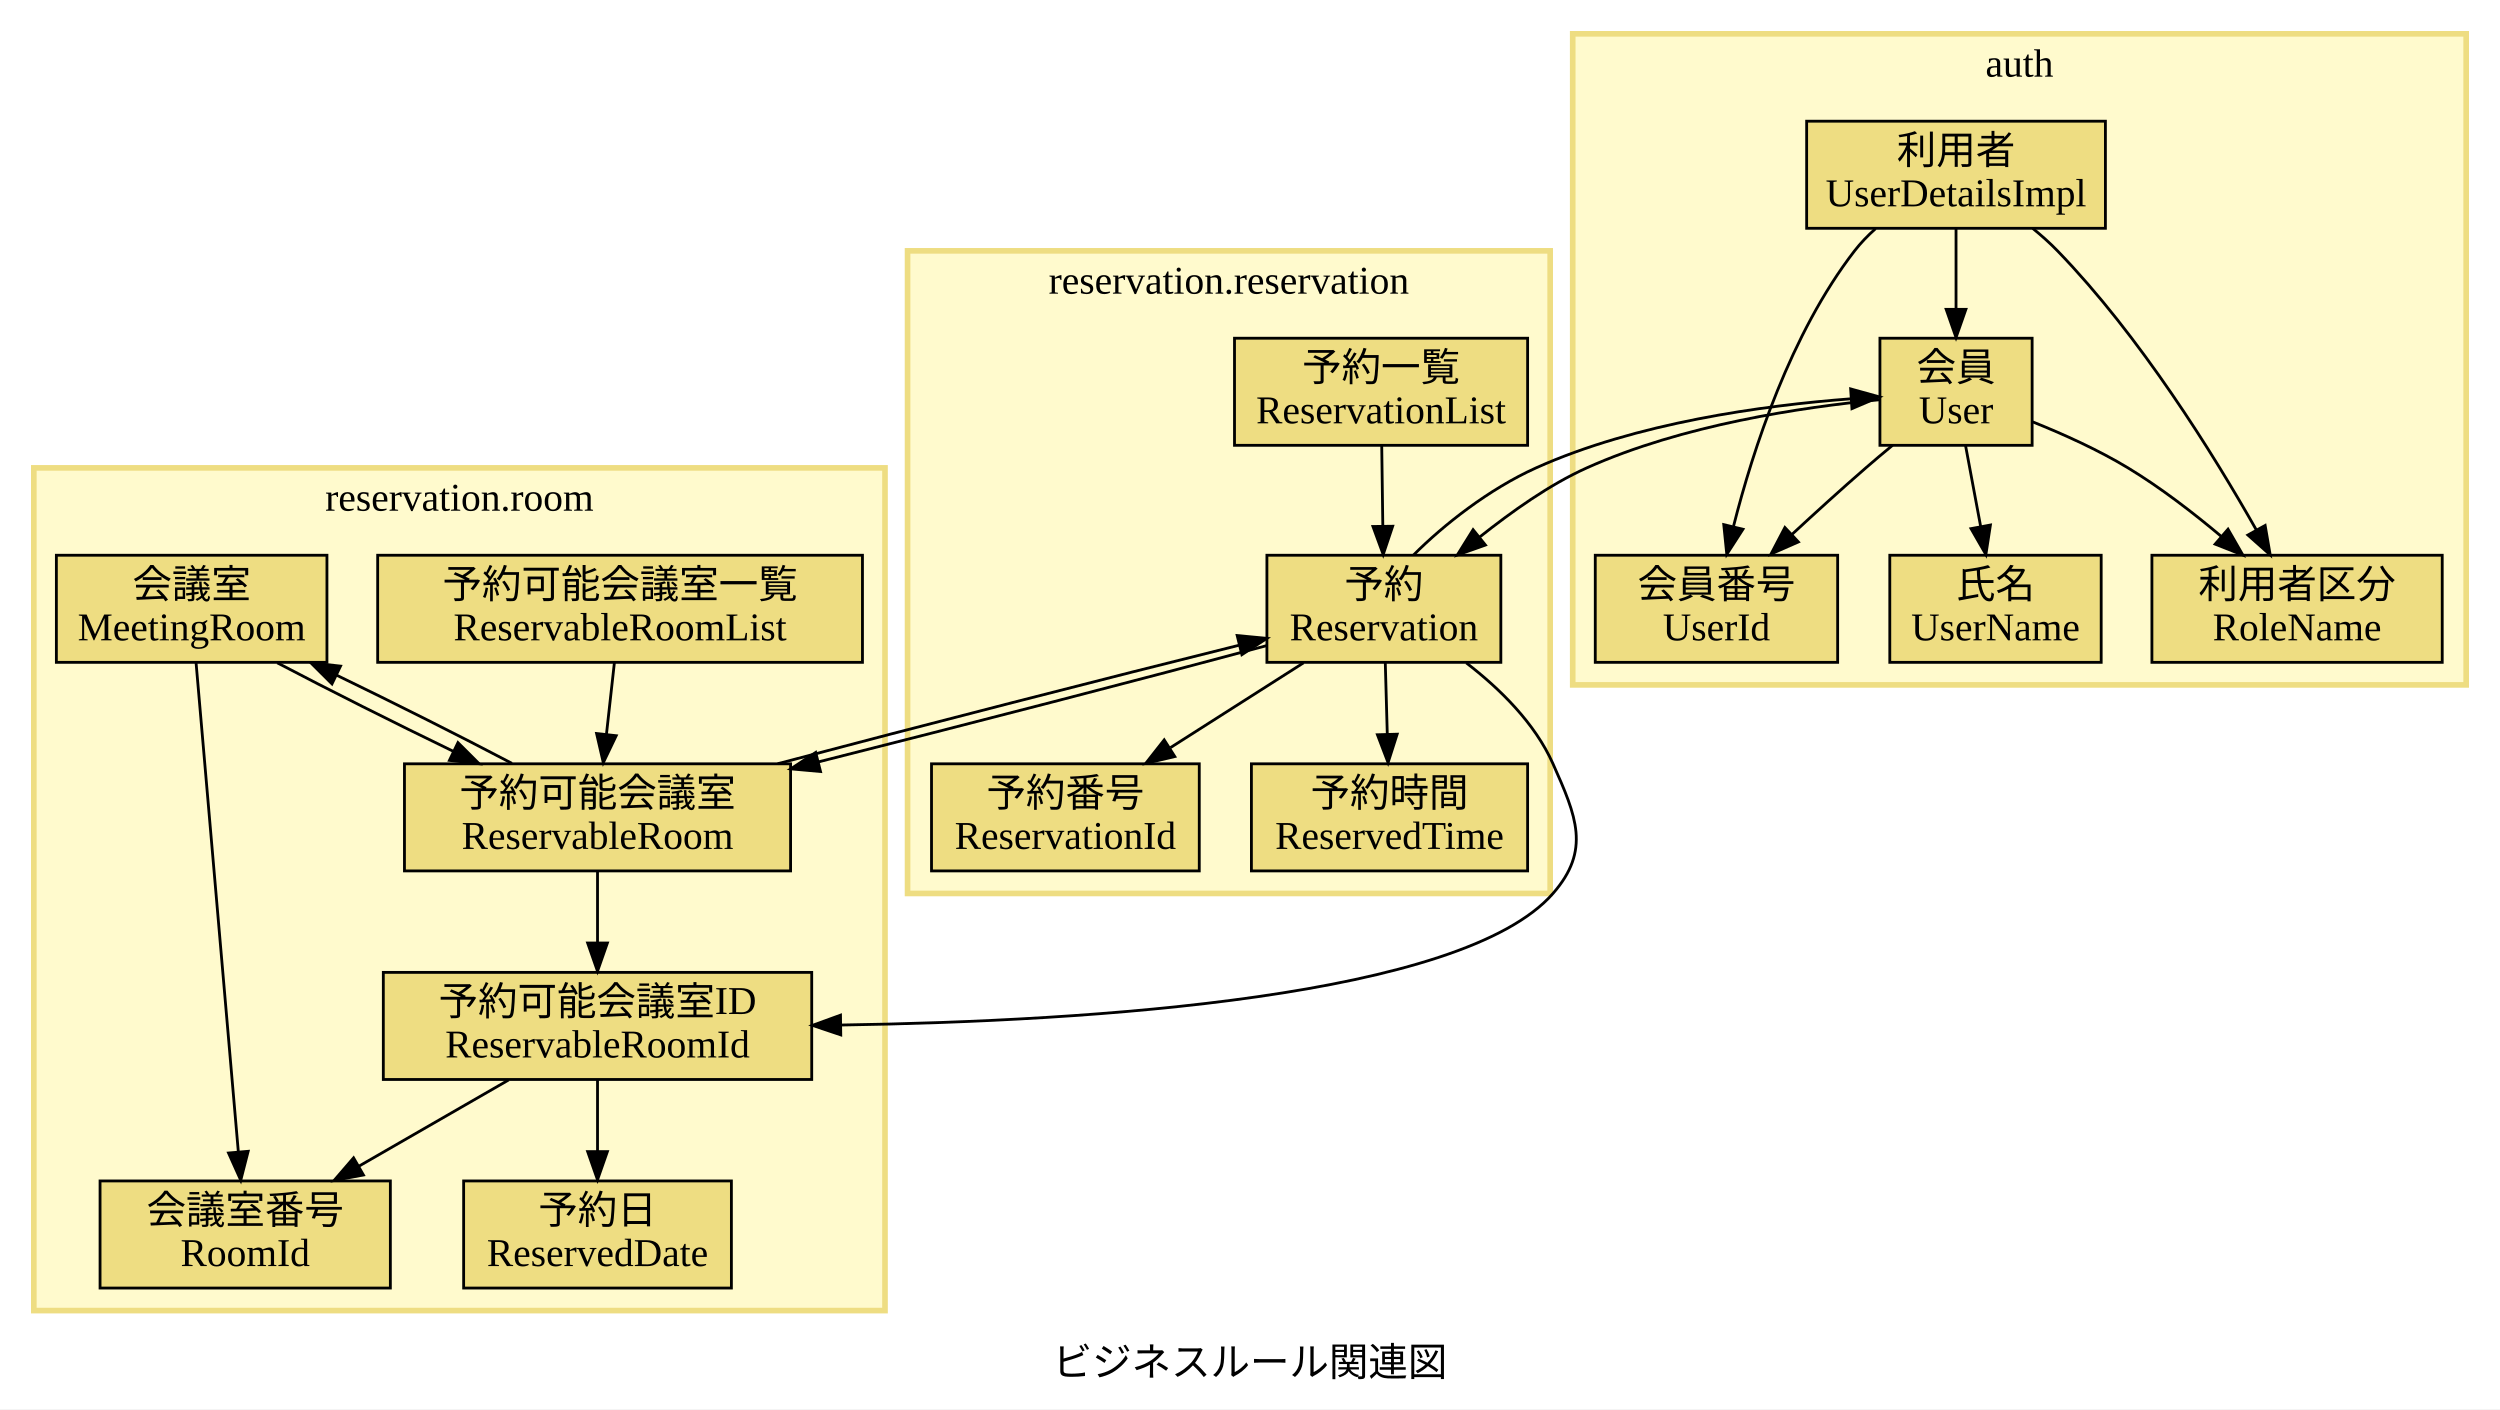
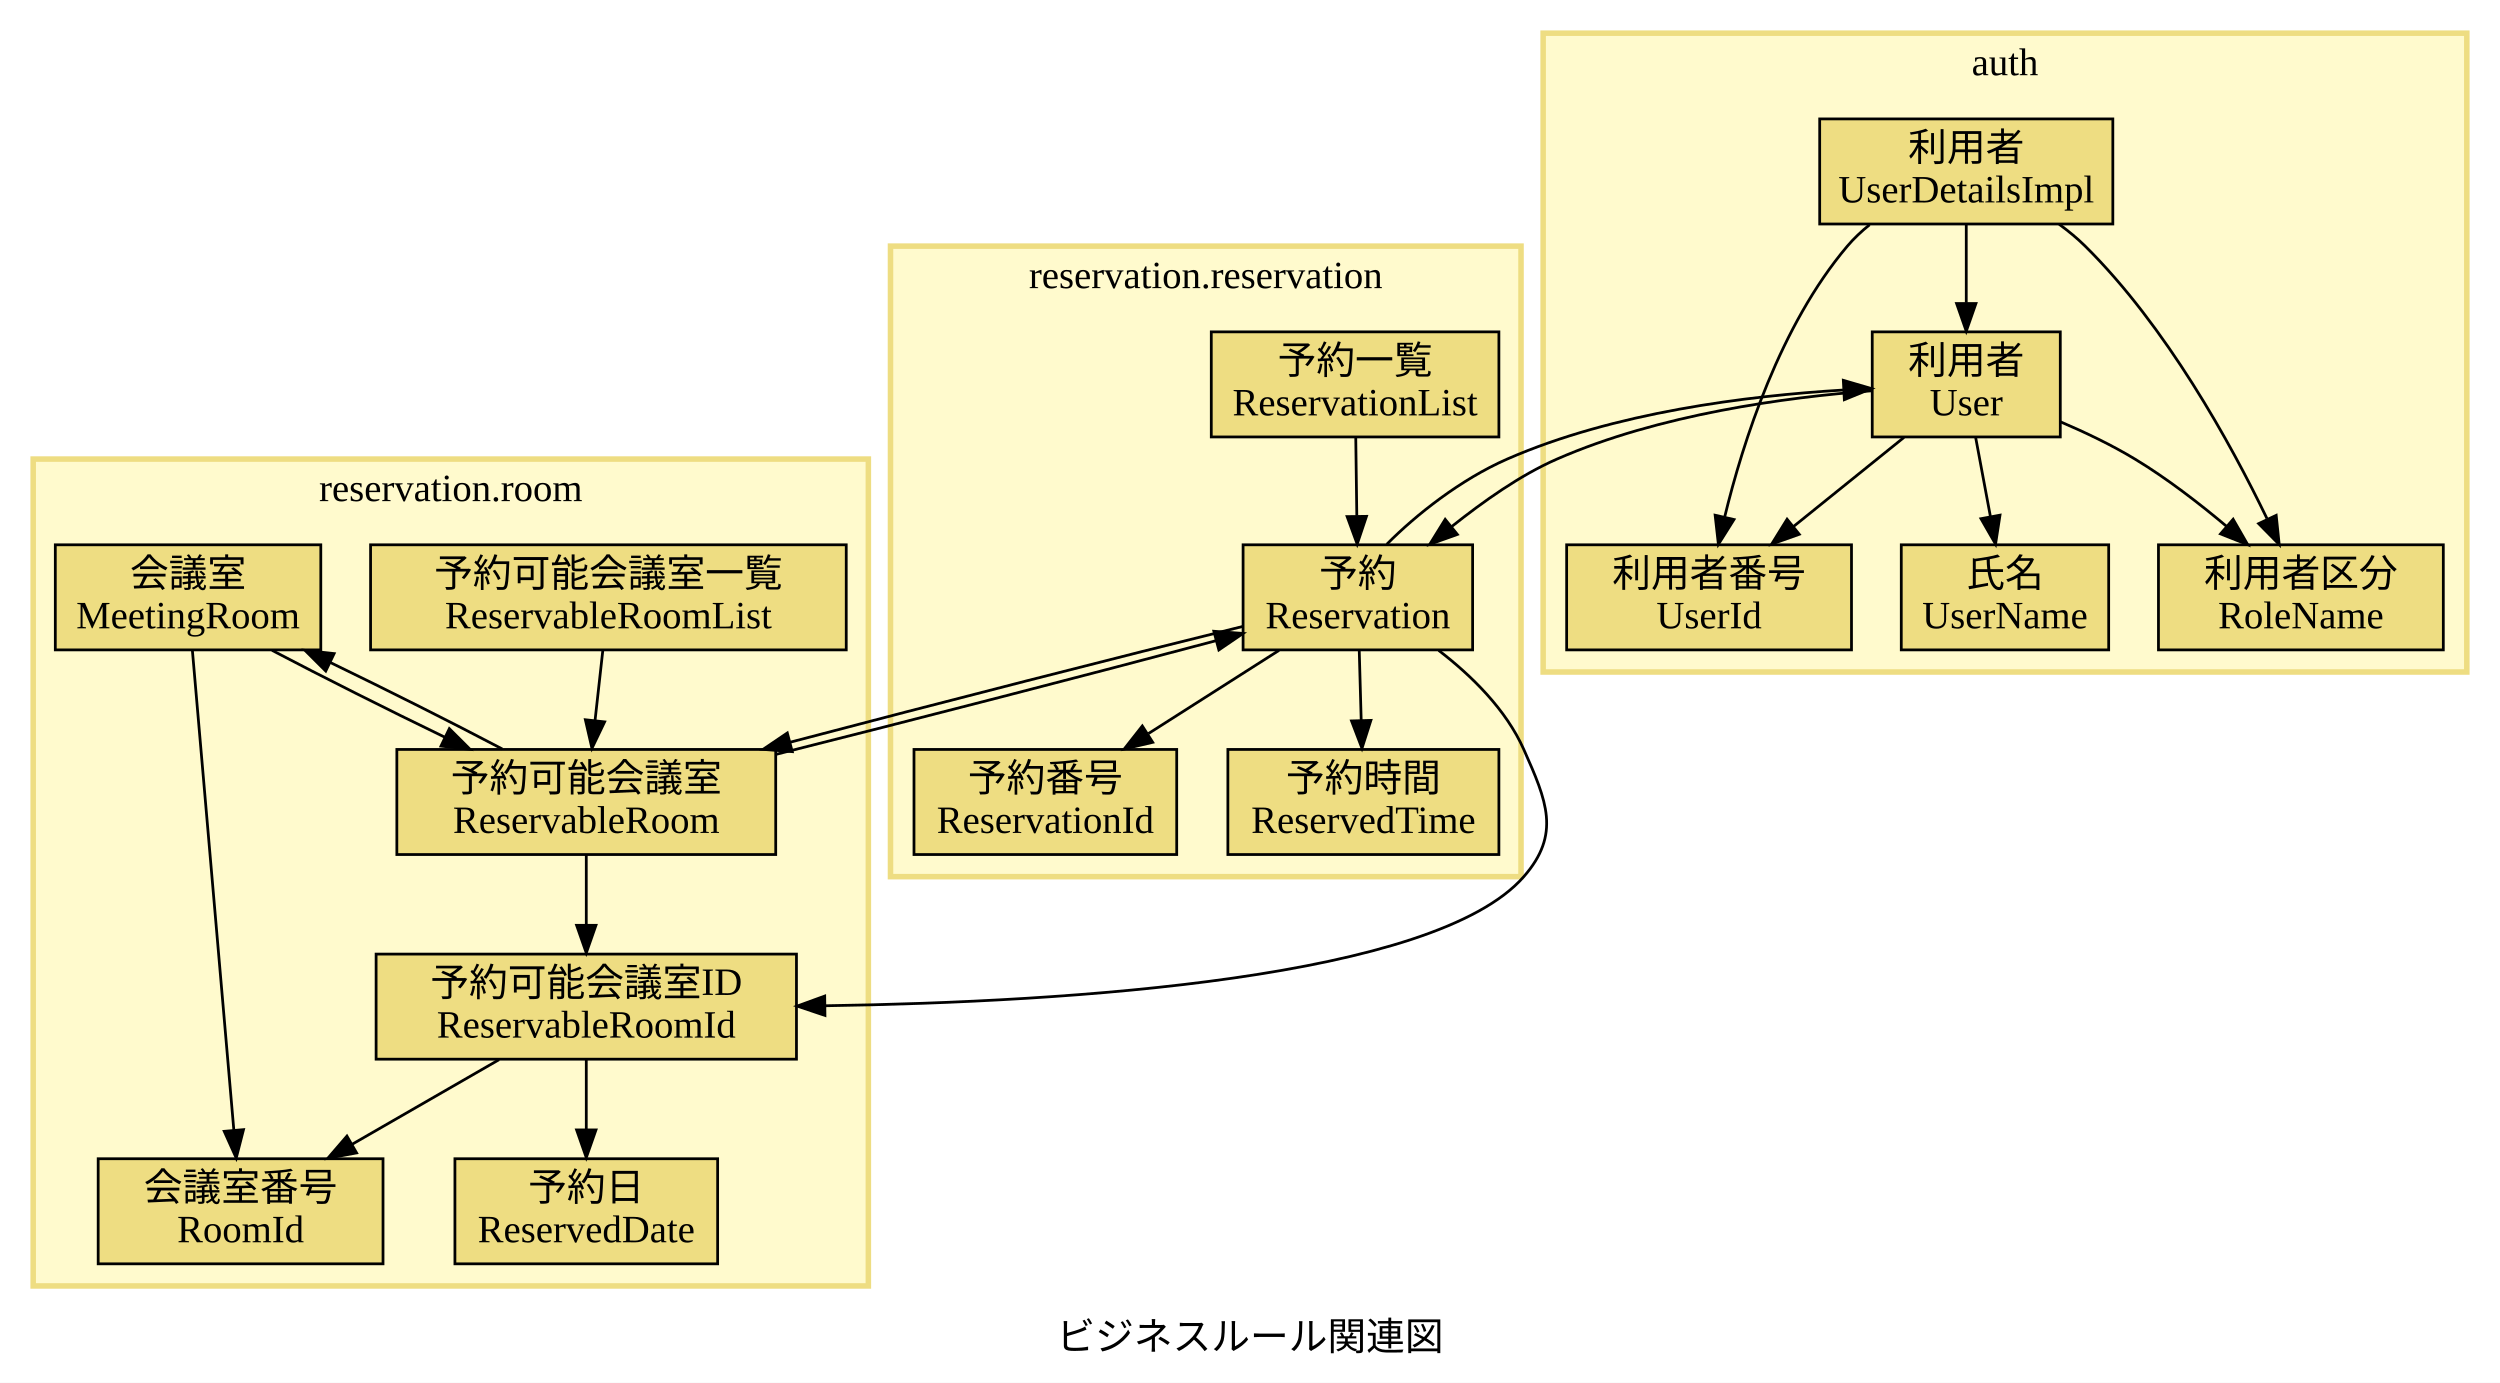
- <svg xmlns="http://www.w3.org/2000/svg" width="887pt" height="500pt" viewBox="0.00 0.00 887.00 500.00">
+ <svg xmlns="http://www.w3.org/2000/svg" width="904pt" height="500pt" viewBox="0.00 0.00 904.00 500.00">
  <g id="graph0" class="graph" transform="scale(1 1) rotate(0) translate(4 496)">
-     <polygon fill="white" stroke="transparent" points="-4,4 -4,-496 883,-496 883,4 -4,4" />
-     <text text-anchor="middle" x="439.5" y="-7.8" font-family="Times New Roman,serif" font-size="14.00">ビジネスルール関連図
+     <polygon fill="white" stroke="transparent" points="-4,4 -4,-496 900,-496 900,4 -4,4" />
+     <text text-anchor="middle" x="448" y="-7.8" font-family="Times New Roman,serif" font-size="14.00">ビジネスルール関連図
        </text>
    <g id="clust1" class="cluster">
-       <polygon fill="lemonchiffon" stroke="#eedd82" stroke-width="2" points="554,-253 554,-484 871,-484 871,-253 554,-253" />
-       <text text-anchor="middle" x="712.5" y="-468.8" font-family="Times New Roman,serif" font-size="14.00">auth
+       <polygon fill="lemonchiffon" stroke="#eedd82" stroke-width="2" points="554,-253 554,-484 888,-484 888,-253 554,-253" />
+       <text text-anchor="middle" x="721" y="-468.8" font-family="Times New Roman,serif" font-size="14.00">auth
+             </text>
+     </g>
+     <g id="clust3" class="cluster">
+       <polygon fill="lemonchiffon" stroke="#eedd82" stroke-width="2" points="8,-31 8,-330 310,-330 310,-31 8,-31" />
+       <text text-anchor="middle" x="159" y="-314.8" font-family="Times New Roman,serif" font-size="14.00">
+                 reservation.room
            </text>
    </g>
    <g id="clust2" class="cluster">
      <polygon fill="lemonchiffon" stroke="#eedd82" stroke-width="2" points="318,-179 318,-407 546,-407 546,-179 318,-179" />
      <text text-anchor="middle" x="432" y="-391.8" font-family="Times New Roman,serif" font-size="14.00">
                reservation.reservation
            </text>
    </g>
-     <g id="clust3" class="cluster">
-       <polygon fill="lemonchiffon" stroke="#eedd82" stroke-width="2" points="8,-31 8,-330 310,-330 310,-31 8,-31" />
-       <text text-anchor="middle" x="159" y="-314.8" font-family="Times New Roman,serif" font-size="14.00">
-                 reservation.room
-             </text>
-     </g>
    <g id="node1" class="node">
-       <polygon fill="#eedd82" stroke="black" points="862.5,-299 759.5,-299 759.5,-261 862.5,-261 862.5,-299" />
-       <text text-anchor="middle" x="811" y="-283.8" font-family="Times New Roman,serif" font-size="14.00">利用者区分
-             </text>
-       <text text-anchor="middle" x="811" y="-268.8" font-family="Times New Roman,serif" font-size="14.00">
+       <polygon fill="#eedd82" stroke="black" points="879.5,-299 776.5,-299 776.5,-261 879.5,-261 879.5,-299" />
+       <text text-anchor="middle" x="828" y="-283.8" font-family="Times New Roman,serif" font-size="14.00">利用者区分
+             </text>
+       <text text-anchor="middle" x="828" y="-268.8" font-family="Times New Roman,serif" font-size="14.00">
                RoleName
            </text>
    </g>
    <g id="node2" class="node">
-       <polygon fill="#eedd82" stroke="black" points="717,-376 663,-376 663,-338 717,-338 717,-376" />
-       <text text-anchor="middle" x="690" y="-360.8" font-family="Times New Roman,serif" font-size="14.00">会員
-             </text>
-       <text text-anchor="middle" x="690" y="-345.8" font-family="Times New Roman,serif" font-size="14.00">User
+       <polygon fill="#eedd82" stroke="black" points="741,-376 673,-376 673,-338 741,-338 741,-376" />
+       <text text-anchor="middle" x="707" y="-360.8" font-family="Times New Roman,serif" font-size="14.00">利用者
+             </text>
+       <text text-anchor="middle" x="707" y="-345.8" font-family="Times New Roman,serif" font-size="14.00">User
            </text>
    </g>
    <g id="edge1" class="edge">
-       <path fill="none" stroke="black" d="M717.23,-346.31C728.07,-341.96 740.46,-336.37 751,-330 762.53,-323.03 774.23,-314 784.2,-305.61" />
-       <polygon fill="black" stroke="black" points="786.5,-308.24 791.78,-299.05 781.93,-302.94 786.5,-308.24" />
+       <path fill="none" stroke="black" d="M741.08,-343.47C750.09,-339.63 759.63,-335.06 768,-330 779.53,-323.03 791.23,-314 801.2,-305.61" />
+       <polygon fill="black" stroke="black" points="803.5,-308.24 808.78,-299.05 798.93,-302.94 803.5,-308.24" />
    </g>
    <g id="node4" class="node">
-       <polygon fill="#eedd82" stroke="black" points="648,-299 562,-299 562,-261 648,-261 648,-299" />
-       <text text-anchor="middle" x="605" y="-283.8" font-family="Times New Roman,serif" font-size="14.00">会員番号
-             </text>
-       <text text-anchor="middle" x="605" y="-268.8" font-family="Times New Roman,serif" font-size="14.00">UserId
+       <polygon fill="#eedd82" stroke="black" points="665.5,-299 562.5,-299 562.5,-261 665.5,-261 665.5,-299" />
+       <text text-anchor="middle" x="614" y="-283.8" font-family="Times New Roman,serif" font-size="14.00">利用者番号
+             </text>
+       <text text-anchor="middle" x="614" y="-268.8" font-family="Times New Roman,serif" font-size="14.00">UserId
            </text>
    </g>
    <g id="edge2" class="edge">
-       <path fill="none" stroke="black" d="M667.47,-338C664.26,-335.35 661.03,-332.63 658,-330 649.3,-322.46 640.02,-314.02 631.69,-306.3" />
-       <polygon fill="black" stroke="black" points="634.06,-303.72 624.36,-299.45 629.28,-308.84 634.06,-303.72" />
+       <path fill="none" stroke="black" d="M684.49,-337.84C672.47,-328.15 657.5,-316.08 644.46,-305.56" />
+       <polygon fill="black" stroke="black" points="646.61,-302.8 636.63,-299.25 642.21,-308.25 646.61,-302.8" />
    </g>
    <g id="node5" class="node">
-       <polygon fill="#eedd82" stroke="black" points="741.5,-299 666.5,-299 666.5,-261 741.5,-261 741.5,-299" />
-       <text text-anchor="middle" x="704" y="-283.8" font-family="Times New Roman,serif" font-size="14.00">氏名
-             </text>
-       <text text-anchor="middle" x="704" y="-268.8" font-family="Times New Roman,serif" font-size="14.00">
+       <polygon fill="#eedd82" stroke="black" points="758.5,-299 683.5,-299 683.5,-261 758.5,-261 758.5,-299" />
+       <text text-anchor="middle" x="721" y="-283.8" font-family="Times New Roman,serif" font-size="14.00">氏名
+             </text>
+       <text text-anchor="middle" x="721" y="-268.8" font-family="Times New Roman,serif" font-size="14.00">
                UserName
            </text>
    </g>
    <g id="edge3" class="edge">
-       <path fill="none" stroke="black" d="M693.39,-337.84C694.99,-329.25 696.95,-318.79 698.74,-309.19" />
-       <polygon fill="black" stroke="black" points="702.2,-309.72 700.59,-299.25 695.32,-308.44 702.2,-309.72" />
+       <path fill="none" stroke="black" d="M710.39,-337.84C711.99,-329.25 713.95,-318.79 715.74,-309.19" />
+       <polygon fill="black" stroke="black" points="719.2,-309.72 717.59,-299.25 712.32,-308.44 719.2,-309.72" />
    </g>
    <g id="node6" class="node">
      <polygon fill="#eedd82" stroke="black" points="528.5,-299 445.5,-299 445.5,-261 528.5,-261 528.5,-299" />
      <text text-anchor="middle" x="487" y="-283.8" font-family="Times New Roman,serif" font-size="14.00">予約
            </text>
      <text text-anchor="middle" x="487" y="-268.8" font-family="Times New Roman,serif" font-size="14.00">
                Reservation
            </text>
    </g>
    <g id="edge4" class="edge">
-       <path fill="none" stroke="black" d="M662.73,-354.16C635.36,-351.56 592.94,-345.25 559,-330 545.58,-323.97 532.44,-314.51 521.03,-305.5" />
-       <polygon fill="black" stroke="black" points="523.03,-302.62 513.05,-299.08 518.65,-308.07 523.03,-302.62" />
+       <path fill="none" stroke="black" d="M672.75,-354.68C641.82,-352.36 595.95,-346.17 559,-330 545.52,-324.1 532.38,-314.66 520.97,-305.63" />
+       <polygon fill="black" stroke="black" points="522.98,-302.75 513,-299.19 518.58,-308.2 522.98,-302.75" />
    </g>
    <g id="node3" class="node">
-       <polygon fill="#eedd82" stroke="black" points="743,-453 637,-453 637,-415 743,-415 743,-453" />
-       <text text-anchor="middle" x="690" y="-437.8" font-family="Times New Roman,serif" font-size="14.00">利用者
-             </text>
-       <text text-anchor="middle" x="690" y="-422.8" font-family="Times New Roman,serif" font-size="14.00">
+       <polygon fill="#eedd82" stroke="black" points="760,-453 654,-453 654,-415 760,-415 760,-453" />
+       <text text-anchor="middle" x="707" y="-437.8" font-family="Times New Roman,serif" font-size="14.00">利用者
+             </text>
+       <text text-anchor="middle" x="707" y="-422.8" font-family="Times New Roman,serif" font-size="14.00">
                UserDetailsImpl
            </text>
    </g>
    <g id="edge5" class="edge">
-       <path fill="none" stroke="black" d="M717.21,-414.97C720.31,-412.45 723.32,-409.77 726,-407 755.39,-376.65 781.27,-334.97 796.53,-308.01" />
-       <polygon fill="black" stroke="black" points="799.67,-309.57 801.47,-299.13 793.55,-306.17 799.67,-309.57" />
+       <path fill="none" stroke="black" d="M740.58,-414.92C743.93,-412.47 747.15,-409.82 750,-407 779.32,-377.99 802.5,-335.9 815.74,-308.49" />
+       <polygon fill="black" stroke="black" points="819.07,-309.65 820.16,-299.11 812.73,-306.66 819.07,-309.65" />
    </g>
    <g id="edge6" class="edge">
-       <path fill="none" stroke="black" d="M690,-414.84C690,-406.34 690,-396.01 690,-386.5" />
-       <polygon fill="black" stroke="black" points="693.5,-386.25 690,-376.25 686.5,-386.25 693.5,-386.25" />
+       <path fill="none" stroke="black" d="M707,-414.84C707,-406.34 707,-396.01 707,-386.5" />
+       <polygon fill="black" stroke="black" points="710.5,-386.25 707,-376.25 703.5,-386.25 710.5,-386.25" />
    </g>
    <g id="edge7" class="edge">
-       <path fill="none" stroke="black" d="M661.45,-414.88C658.72,-412.44 656.17,-409.81 654,-407 631.32,-377.66 617.97,-336.53 611.07,-309.35" />
-       <polygon fill="black" stroke="black" points="614.4,-308.22 608.66,-299.32 607.59,-309.86 614.4,-308.22" />
+       <path fill="none" stroke="black" d="M672.05,-414.73C669.11,-412.38 666.37,-409.8 664,-407 639.73,-378.33 626.29,-336.43 619.61,-308.94" />
+       <polygon fill="black" stroke="black" points="623.01,-308.14 617.37,-299.17 616.19,-309.7 623.01,-308.14" />
    </g>
    <g id="edge8" class="edge">
-       <path fill="none" stroke="black" d="M497.52,-299.08C508.09,-309.71 524.32,-322.5 541,-330 576.55,-345.98 621.42,-352.14 652.74,-354.51" />
-       <polygon fill="black" stroke="black" points="652.61,-358.01 662.82,-355.18 653.07,-351.02 652.61,-358.01" />
+       <path fill="none" stroke="black" d="M497.46,-299.19C508.02,-309.87 524.24,-322.67 541,-330 579.53,-346.87 627.76,-352.87 662.42,-354.96" />
+       <polygon fill="black" stroke="black" points="662.55,-358.47 672.72,-355.49 662.91,-351.48 662.55,-358.47" />
    </g>
    <g id="node7" class="node">
      <polygon fill="#eedd82" stroke="black" points="421.5,-225 326.5,-225 326.5,-187 421.5,-187 421.5,-225" />
      <text text-anchor="middle" x="374" y="-209.8" font-family="Times New Roman,serif" font-size="14.00">予約番号
            </text>
      <text text-anchor="middle" x="374" y="-194.8" font-family="Times New Roman,serif" font-size="14.00">
                ReservationId
            </text>
    </g>
    <g id="edge9" class="edge">
      <path fill="none" stroke="black" d="M458.49,-260.83C444.17,-251.71 426.64,-240.54 411.27,-230.74" />
      <polygon fill="black" stroke="black" points="412.82,-227.58 402.51,-225.16 409.06,-233.49 412.82,-227.58" />
    </g>
    <g id="node9" class="node">
      <polygon fill="#eedd82" stroke="black" points="538,-225 440,-225 440,-187 538,-187 538,-225" />
      <text text-anchor="middle" x="489" y="-209.8" font-family="Times New Roman,serif" font-size="14.00">予約時間
            </text>
      <text text-anchor="middle" x="489" y="-194.8" font-family="Times New Roman,serif" font-size="14.00">
                ReservedTime
            </text>
    </g>
    <g id="edge10" class="edge">
      <path fill="none" stroke="black" d="M487.5,-260.83C487.72,-253.13 487.97,-243.97 488.21,-235.42" />
      <polygon fill="black" stroke="black" points="491.71,-235.51 488.49,-225.41 484.71,-235.31 491.71,-235.51" />
    </g>
    <g id="node11" class="node">
      <polygon fill="#eedd82" stroke="black" points="276.5,-225 139.5,-225 139.5,-187 276.5,-187 276.5,-225" />
      <text text-anchor="middle" x="208" y="-209.8" font-family="Times New Roman,serif" font-size="14.00">
                予約可能会議室
            </text>
      <text text-anchor="middle" x="208" y="-194.8" font-family="Times New Roman,serif" font-size="14.00">
                ReservableRoom
            </text>
    </g>
    <g id="edge11" class="edge">
-       <path fill="none" stroke="black" d="M445.49,-266.95C403.61,-255.69 338.05,-238.7 286.38,-225.68" />
-       <polygon fill="black" stroke="black" points="287.12,-222.26 276.57,-223.21 285.41,-229.04 287.12,-222.26" />
+       <path fill="none" stroke="black" d="M445.49,-269.51C402.36,-258.91 334.14,-241.43 281.82,-227.64" />
+       <polygon fill="black" stroke="black" points="282.48,-224.2 271.92,-225.03 280.69,-230.96 282.48,-224.2" />
    </g>
    <g id="node12" class="node">
      <polygon fill="#eedd82" stroke="black" points="284,-151 132,-151 132,-113 284,-113 284,-151" />
      <text text-anchor="middle" x="208" y="-135.8" font-family="Times New Roman,serif" font-size="14.00">
                予約可能会議室ID
            </text>
      <text text-anchor="middle" x="208" y="-120.8" font-family="Times New Roman,serif" font-size="14.00">
                ReservableRoomId
            </text>
    </g>
    <g id="edge12" class="edge">
      <path fill="none" stroke="black" d="M516.22,-260.82C528.11,-251.68 540.56,-239.47 547,-225 555.32,-206.32 560.45,-194.4 547,-179 514.83,-142.17 383.81,-133.69 294.4,-132.32" />
      <polygon fill="black" stroke="black" points="294.3,-128.82 284.25,-132.2 294.21,-135.82 294.3,-128.82" />
    </g>
    <g id="node8" class="node">
      <polygon fill="#eedd82" stroke="black" points="538,-376 434,-376 434,-338 538,-338 538,-376" />
      <text text-anchor="middle" x="486" y="-360.8" font-family="Times New Roman,serif" font-size="14.00">予約一覧
            </text>
      <text text-anchor="middle" x="486" y="-345.8" font-family="Times New Roman,serif" font-size="14.00">
                ReservationList
            </text>
    </g>
    <g id="edge13" class="edge">
      <path fill="none" stroke="black" d="M486.24,-337.84C486.36,-329.34 486.49,-319.01 486.62,-309.5" />
      <polygon fill="black" stroke="black" points="490.12,-309.29 486.76,-299.25 483.12,-309.2 490.12,-309.29" />
    </g>
    <g id="node10" class="node">
      <polygon fill="#eedd82" stroke="black" points="112,-299 16,-299 16,-261 112,-261 112,-299" />
      <text text-anchor="middle" x="64" y="-283.8" font-family="Times New Roman,serif" font-size="14.00">会議室
            </text>
      <text text-anchor="middle" x="64" y="-268.8" font-family="Times New Roman,serif" font-size="14.00">
                MeetingRoom
            </text>
    </g>
    <g id="edge14" class="edge">
      <path fill="none" stroke="black" d="M94.38,-260.83C112.54,-251.29 135.99,-239.51 156.89,-229.4" />
      <polygon fill="black" stroke="black" points="158.48,-232.52 165.98,-225.04 155.45,-226.21 158.48,-232.52" />
    </g>
    <g id="node15" class="node">
      <polygon fill="#eedd82" stroke="black" points="134.5,-77 31.5,-77 31.5,-39 134.5,-39 134.5,-77" />
      <text text-anchor="middle" x="83" y="-61.8" font-family="Times New Roman,serif" font-size="14.00">会議室番号
            </text>
      <text text-anchor="middle" x="83" y="-46.8" font-family="Times New Roman,serif" font-size="14.00">RoomId
            </text>
    </g>
    <g id="edge15" class="edge">
      <path fill="none" stroke="black" d="M65.55,-261C68.85,-222.8 76.57,-133.41 80.55,-87.43" />
      <polygon fill="black" stroke="black" points="84.05,-87.52 81.42,-77.25 77.08,-86.91 84.05,-87.52" />
    </g>
    <g id="edge16" class="edge">
-       <path fill="none" stroke="black" d="M271.92,-225.03C321.6,-238.18 389.52,-255.64 435.69,-267.09" />
-       <polygon fill="black" stroke="black" points="434.95,-270.51 445.49,-269.51 436.62,-263.72 434.95,-270.51" />
+       <path fill="none" stroke="black" d="M276.57,-223.21C325.77,-235.55 390.96,-252.39 435.71,-264.33" />
+       <polygon fill="black" stroke="black" points="434.93,-267.74 445.49,-266.95 436.74,-260.98 434.93,-267.74" />
    </g>
    <g id="edge17" class="edge">
      <path fill="none" stroke="black" d="M177.63,-225.16C159.54,-234.67 136.2,-246.4 115.36,-256.48" />
      <polygon fill="black" stroke="black" points="113.79,-253.35 106.29,-260.83 116.82,-259.66 113.79,-253.35" />
    </g>
    <g id="edge18" class="edge">
      <path fill="none" stroke="black" d="M208,-186.83C208,-179.13 208,-169.97 208,-161.42" />
      <polygon fill="black" stroke="black" points="211.5,-161.41 208,-151.41 204.5,-161.41 211.5,-161.41" />
    </g>
    <g id="node14" class="node">
      <polygon fill="#eedd82" stroke="black" points="255.5,-77 160.5,-77 160.5,-39 255.5,-39 255.5,-77" />
      <text text-anchor="middle" x="208" y="-61.8" font-family="Times New Roman,serif" font-size="14.00">予約日
            </text>
      <text text-anchor="middle" x="208" y="-46.8" font-family="Times New Roman,serif" font-size="14.00">
                ReservedDate
            </text>
    </g>
    <g id="edge19" class="edge">
      <path fill="none" stroke="black" d="M208,-112.83C208,-105.13 208,-95.97 208,-87.42" />
      <polygon fill="black" stroke="black" points="211.5,-87.41 208,-77.41 204.5,-87.41 211.5,-87.41" />
    </g>
    <g id="edge20" class="edge">
      <path fill="none" stroke="black" d="M176.46,-112.83C160.32,-103.54 140.5,-92.12 123.27,-82.2" />
      <polygon fill="black" stroke="black" points="124.94,-79.12 114.53,-77.16 121.45,-85.19 124.94,-79.12" />
    </g>
    <g id="node13" class="node">
      <polygon fill="#eedd82" stroke="black" points="302,-299 130,-299 130,-261 302,-261 302,-299" />
      <text text-anchor="middle" x="216" y="-283.8" font-family="Times New Roman,serif" font-size="14.00">
                予約可能会議室一覧
            </text>
      <text text-anchor="middle" x="216" y="-268.8" font-family="Times New Roman,serif" font-size="14.00">
                ReservableRoomList
            </text>
    </g>
    <g id="edge21" class="edge">
      <path fill="none" stroke="black" d="M213.98,-260.83C213.13,-253.13 212.11,-243.97 211.16,-235.42" />
      <polygon fill="black" stroke="black" points="214.63,-234.97 210.05,-225.41 207.67,-235.74 214.63,-234.97" />
    </g>
  </g>
</svg>
